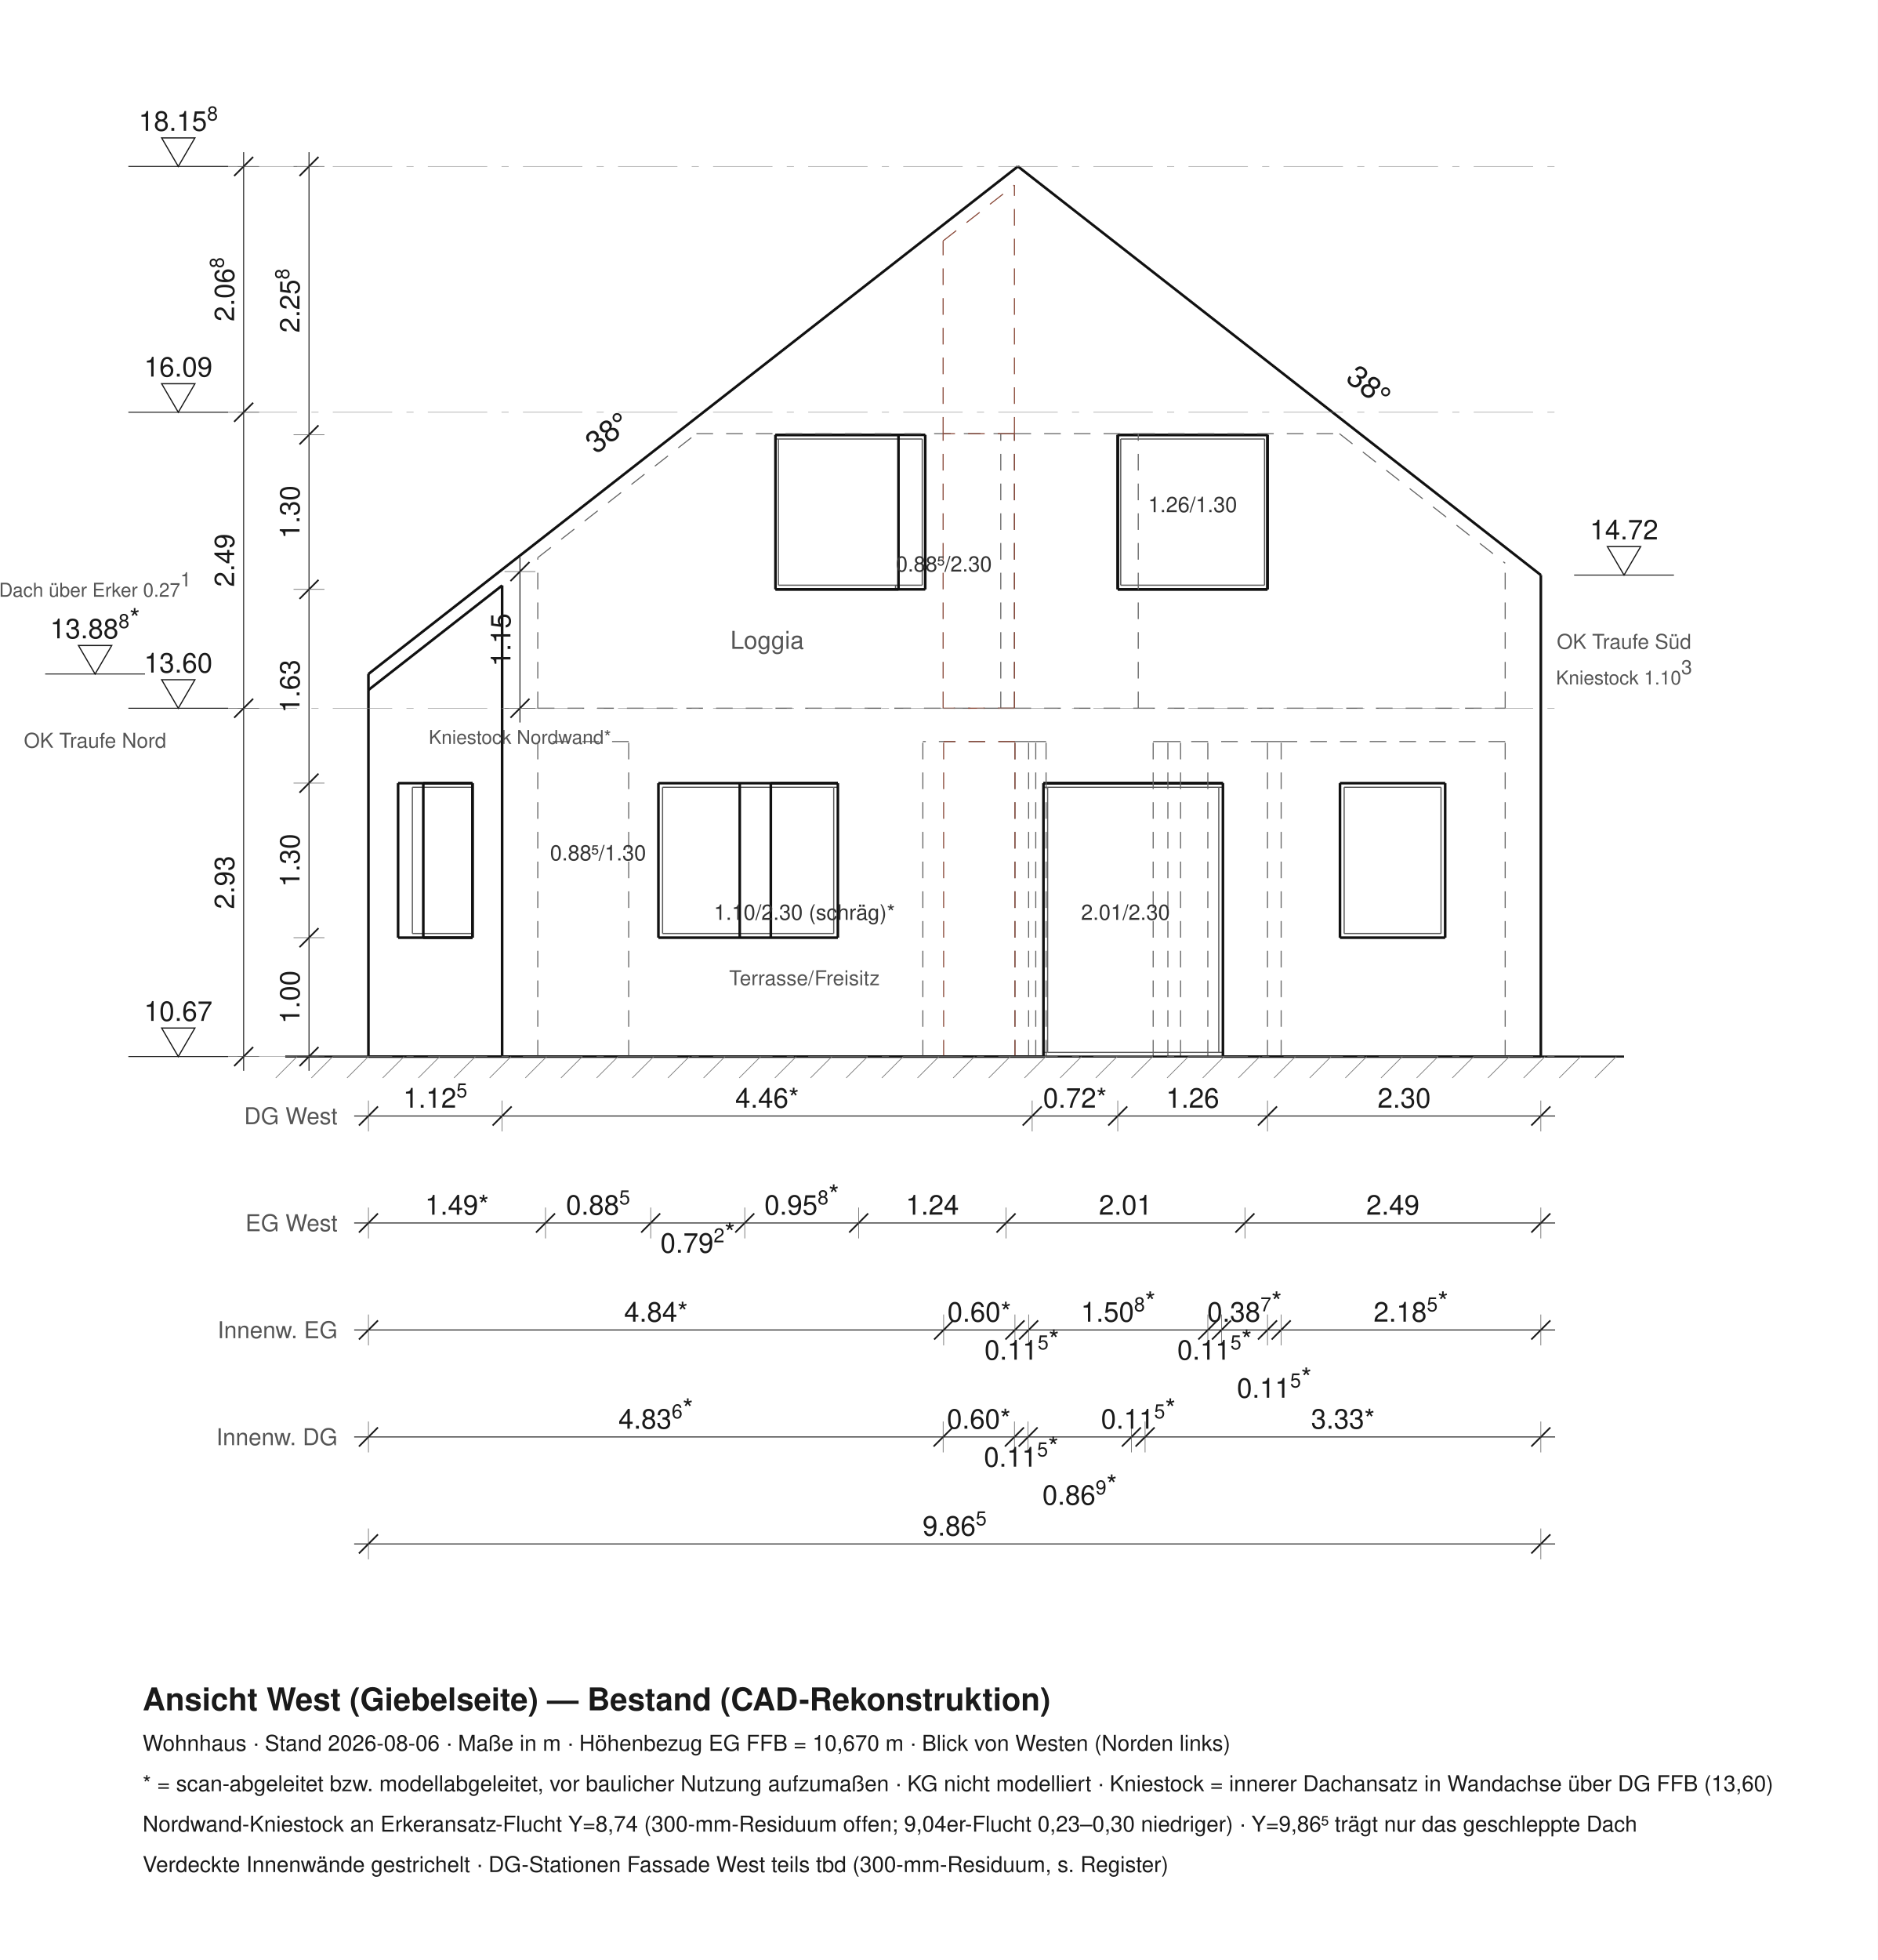
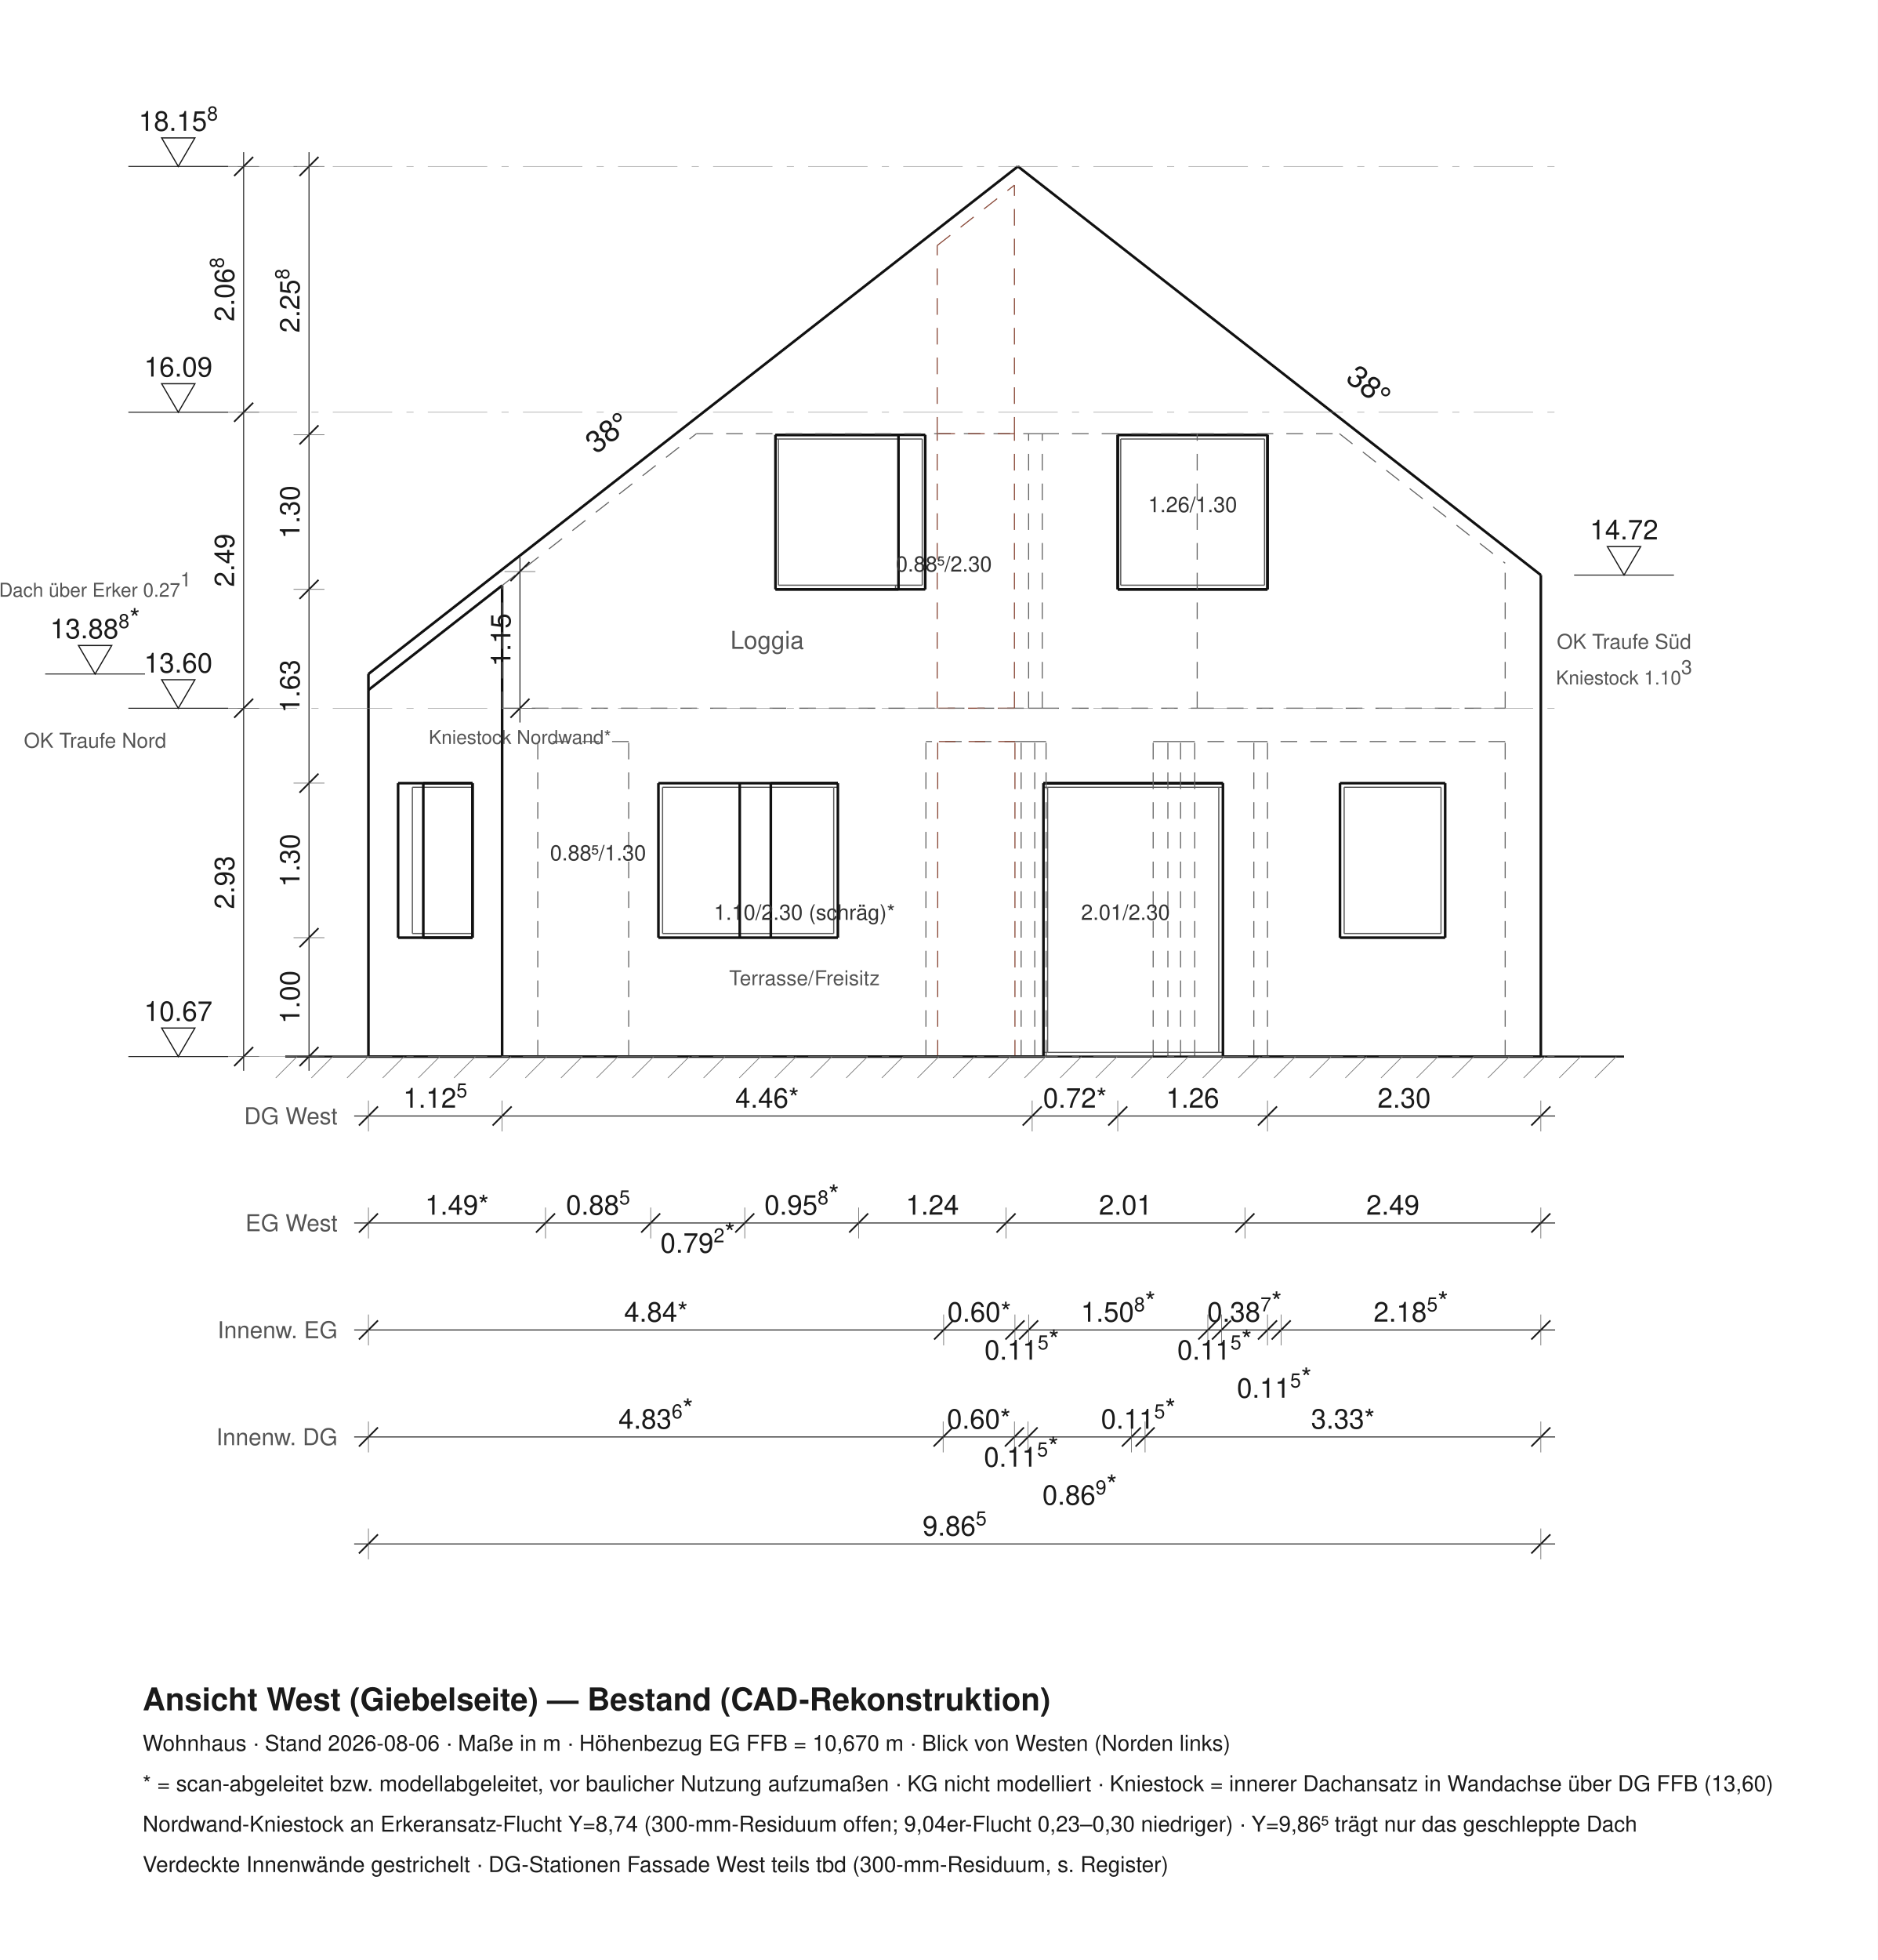
<svg xmlns="http://www.w3.org/2000/svg" width="3400" height="3548" viewBox="-3100 -8888.0 15800 16488.0">
  <rect x="-3100" y="-8888.0" width="15800" height="16488.0" fill="white" />
  <g transform="matrix(0,-1,-1,0,9865,0)">
    <g fill="none" stroke="#5a5a5a" stroke-linecap="butt" stroke-linejoin="miter" stroke-width="10" transform="scale(1, -1)">
      <path id="1" d=" M 4050.34 0 L 7488 -4400 " />
      <path id="2" d=" M 7488 -4400 L 3218.27 -9865 " />
      <path id="3" d=" M 0 0 L 4050.34 0 " />
      <path id="4" d=" M 2300 -4185 L 2300 -2675 " />
      <path id="5" d=" M 0 0 L 0 -2675 " />
      <path id="6" d=" M 2300 -2675 L 0 -2675 " />
      <path id="7" d=" M 2300 -2675 L 2300 -4185 " />
      <path id="8" d=" M 2300 -4185 L 0 -4185 " />
      <path id="9" d=" M 0 -8740 L 0 -9865 " />
      <path id="10" d=" M 0 -4185 L 0 -8740 " />
      <path id="11" d=" M 2300 -805 L 2300 -1690 " />
      <path id="12" d=" M 2300 -805 L 1000 -805 " />
      <path id="13" d=" M 2300 -1690 L 1000 -1690 " />
      <path id="14" d=" M 1000 -805 L 1000 -1690 " />
      <path id="15" d=" M 2300 -5915 L 2300 -7425 " />
      <path id="16" d=" M 2300 -7425 L 1000 -7425 " />
      <path id="17" d=" M 1000 -5915 L 1000 -7425 " />
      <path id="18" d=" M 2300 -5915 L 1000 -5915 " />
      <path id="19" d=" M 5230 -6440 L 5230 -5405 " />
      <path id="20" d=" M 3930 -5405 L 3965 -5405 " />
      <path id="21" d=" M 5195 -5405 L 5230 -5405 " />
      <path id="22" d=" M 2300 -6479.28 L 2265 -6479.28 " />
      <path id="23" d=" M 1035 -6479.28 L 1000 -6479.28 " />
      <path id="24" d=" M 2300 -6479.28 L 2300 -5915 " />
      <path id="25" d=" M 1000 -6740.74 L 1035 -6740.74 " />
      <path id="26" d=" M 2265 -6740.74 L 2300 -6740.74 " />
      <path id="27" d=" M 2300 -9403.26 L 2265 -9403.26 " />
      <path id="28" d=" M 1035 -9403.26 L 1000 -9403.26 " />
      <path id="29" d=" M 2300 -8989.61 L 2300 -9615.39 " />
      <path id="30" d=" M 2300 -9615.39 L 1000 -9615.39 " />
      <path id="31" d=" M 1000 -8989.61 L 1000 -9615.39 " />
      <path id="32" d=" M 2300 -8989.61 L 1000 -8989.61 " />
      <path id="33" d=" M 2300 -9403.26 L 2300 -8989.61 " />
      <path id="34" d=" M 1000 -9403.26 L 1000 -8989.61 " />
      <path id="35" d=" M 2300 -8989.61 L 2265 -8989.61 " />
      <path id="36" d=" M 1035 -8989.61 L 1000 -8989.61 " />
      <path id="37" d=" M 3930 -3560 L 3930 -2300 " />
      <path id="38" d=" M 3930 -3560 L 5230 -3560 " />
      <path id="39" d=" M 3930 -2300 L 5230 -2300 " />
      <path id="40" d=" M 5230 -3560 L 5230 -2300 " />
      <path id="41" d=" M 0 -8740 L 3962.68 -8740 " />
      <path id="42" d=" M 3083.74 -9865 L 3962.68 -8740 " />
      <path id="43" d=" M 3218.27 -9865 L 3083.74 -9865 " />
      <path id="44" d=" M 5230 -2300 L 5230 -3560 " />
      <path id="45" d=" M 5230 -3560 L 3930 -3560 " />
      <path id="46" d=" M 3930 -2300 L 3930 -3560 " />
      <path id="47" d=" M 5230 -2300 L 3930 -2300 " />
      <path id="48" d=" M 5230 -5180 L 5230 -6440 " />
      <path id="49" d=" M 5230 -6440 L 3930 -6440 " />
      <path id="50" d=" M 3930 -5180 L 3930 -6440 " />
      <path id="51" d=" M 5230 -5180 L 3930 -5180 " />
      <path id="52" d=" M 0 -9865 L 3083.74 -9865 " />
      <path id="53" d=" M 3930 -5405 L 3930 -5430 " />
      <path id="54" d=" M 1035 -840 L 2265 -840 " />
      <path id="55" d=" M 1035 -1655 L 2265 -1655 " />
      <path id="56" d=" M 1035 -840 L 1035 -1655 " />
      <path id="57" d=" M 2265 -840 L 2265 -1655 " />
      <path id="58" d=" M 1035 -5950 L 2265 -5950 " />
      <path id="59" d=" M 1035 -7390 L 2265 -7390 " />
      <path id="60" d=" M 1035 -5950 L 1035 -7390 " />
      <path id="61" d=" M 2265 -5950 L 2265 -7390 " />
      <path id="62" d=" M 1035 -9495.19 L 2265 -9495.19 " />
      <path id="63" d=" M 1035 -8989.61 L 1035 -9495.19 " />
      <path id="64" d=" M 2265 -8989.61 L 2265 -9495.19 " />
      <path id="65" d=" M 35 -4185 L 35 -4150 " />
      <path id="66" d=" M 35 -2710 L 35 -2675 " />
      <path id="67" d=" M 2265 -4185 L 2265 -4150 " />
      <path id="68" d=" M 2265 -2710 L 2265 -2675 " />
      <path id="69" d=" M 35 -2710 L 2265 -2710 " />
      <path id="70" d=" M 35 -4150 L 2265 -4150 " />
      <path id="71" d=" M 35 -2710 L 35 -4150 " />
      <path id="72" d=" M 2265 -2710 L 2265 -4150 " />
      <path id="73" d=" M 2265 -5950 L 2265 -5915 " />
      <path id="74" d=" M 3965 -2325 L 5195 -2325 " />
      <path id="75" d=" M 5195 -2325 L 5195 -3535 " />
      <path id="76" d=" M 3965 -3535 L 5195 -3535 " />
      <path id="77" d=" M 3965 -2325 L 3965 -3535 " />
      <path id="78" d=" M 3965 -5205 L 5195 -5205 " />
      <path id="79" d=" M 5195 -5205 L 5195 -6415 " />
      <path id="80" d=" M 3965 -6415 L 5195 -6415 " />
      <path id="81" d=" M 3965 -5205 L 3965 -6415 " />
      <path id="82" d=" M 3930 -5430 L 3965 -5430 " />
      <path id="83" d=" M 5195 -6415 L 5195 -6440 " />
    </g>
  </g>
  <g transform="matrix(0,-1,-1,0,9865,0)">
    <g fill="none" stroke="#111111" stroke-linecap="butt" stroke-linejoin="miter" stroke-width="22" transform="scale(1, -1)">
      <path id="1" d=" M 4050.34 0 L 7488 -4400 " />
      <path id="2" d=" M 7488 -4400 L 3218.27 -9865 " />
      <path id="3" d=" M 0 0 L 4050.34 0 " />
      <path id="4" d=" M 2300 -4185 L 2300 -2675 " />
      <path id="5" d=" M 0 0 L 0 -2675 " />
      <path id="6" d=" M 2300 -2675 L 0 -2675 " />
      <path id="7" d=" M 2300 -2675 L 2300 -4185 " />
      <path id="8" d=" M 2300 -4185 L 0 -4185 " />
      <path id="9" d=" M 0 -8740 L 0 -9865 " />
      <path id="10" d=" M 0 -4185 L 0 -8740 " />
      <path id="11" d=" M 2300 -805 L 2300 -1690 " />
      <path id="12" d=" M 2300 -805 L 1000 -805 " />
      <path id="13" d=" M 2300 -1690 L 1000 -1690 " />
      <path id="14" d=" M 1000 -805 L 1000 -1690 " />
      <path id="15" d=" M 2300 -5915 L 2300 -7425 " />
      <path id="16" d=" M 2300 -7425 L 1000 -7425 " />
      <path id="17" d=" M 1000 -5915 L 1000 -7425 " />
      <path id="18" d=" M 2300 -5915 L 1000 -5915 " />
      <path id="19" d=" M 5230 -6440 L 5230 -5405 " />
      <path id="20" d=" M 3930 -5405 L 5230 -5405 " />
      <path id="21" d=" M 2300 -6479.28 L 1000 -6479.28 " />
      <path id="22" d=" M 2300 -6479.28 L 2300 -5915 " />
      <path id="23" d=" M 1000 -6740.74 L 2300 -6740.74 " />
      <path id="24" d=" M 2300 -9403.26 L 1000 -9403.26 " />
      <path id="25" d=" M 2300 -8989.61 L 2300 -9615.39 " />
      <path id="26" d=" M 2300 -9615.39 L 1000 -9615.39 " />
      <path id="27" d=" M 1000 -8989.61 L 1000 -9615.39 " />
      <path id="28" d=" M 2300 -8989.61 L 1000 -8989.61 " />
      <path id="29" d=" M 2300 -9403.26 L 2300 -8989.61 " />
      <path id="30" d=" M 1000 -9403.26 L 1000 -8989.61 " />
      <path id="31" d=" M 2300 -8989.61 L 1000 -8989.61 " />
      <path id="32" d=" M 3930 -3560 L 3930 -2300 " />
      <path id="33" d=" M 3930 -3560 L 5230 -3560 " />
      <path id="34" d=" M 3930 -2300 L 5230 -2300 " />
      <path id="35" d=" M 5230 -3560 L 5230 -2300 " />
      <path id="36" d=" M 0 -8740 L 3962.68 -8740 " />
      <path id="37" d=" M 3083.74 -9865 L 3962.68 -8740 " />
      <path id="38" d=" M 3218.27 -9865 L 3083.74 -9865 " />
      <path id="39" d=" M 5230 -2300 L 5230 -3560 " />
      <path id="40" d=" M 5230 -3560 L 3930 -3560 " />
      <path id="41" d=" M 3930 -2300 L 3930 -3560 " />
      <path id="42" d=" M 5230 -2300 L 3930 -2300 " />
      <path id="43" d=" M 5230 -5180 L 5230 -6440 " />
      <path id="44" d=" M 5230 -6440 L 3930 -6440 " />
      <path id="45" d=" M 3930 -5180 L 3930 -6440 " />
      <path id="46" d=" M 5230 -5180 L 3930 -5180 " />
      <path id="47" d=" M 0 -9865 L 3083.74 -9865 " />
      <path id="48" d=" M 3930 -5405 L 3930 -6440 " />
    </g>
  </g>
  <g transform="matrix(0,-1,-1,0,9865,0)">
    <g fill="none" stroke-dasharray="140,110" stroke="#666666" stroke-linecap="butt" stroke-linejoin="miter" stroke-width="9" transform="scale(1, -1)">
      <path id="1" d=" M 0 -3031.26 L 2650 -3031.26 " />
-       <path id="2" d=" M 0 -2802 L 0 -3031.26 " />
-       <path id="3" d=" M 2650 -2802 L 2650 -3031.26 " />
+       <path id="2" d=" M 0 -2912 L 0 -3031.26 " />
+       <path id="3" d=" M 2650 -2912 L 2650 -3031.26 " />
      <path id="4" d=" M 0 -3138.13 L 2650 -3138.13 " />
      <path id="5" d=" M 0 -3031.26 L 0 -3138.13 " />
      <path id="6" d=" M 2650 -3031.26 L 2650 -3138.13 " />
      <path id="7" d=" M 0 -3261.87 L 2650 -3261.87 " />
      <path id="8" d=" M 0 -3138.13 L 0 -3261.87 " />
      <path id="9" d=" M 2650 -3138.13 L 2650 -3261.87 " />
      <path id="10" d=" M 0 -300 L 2650 -300 " />
-       <path id="11" d=" M 0 -300 L 0 -2185 " />
-       <path id="12" d=" M 2650 -300 L 2650 -2185 " />
-       <path id="13" d=" M 0 -2802 L 2650 -2802 " />
-       <path id="14" d=" M 0 -2300 L 0 -2802 " />
-       <path id="15" d=" M 2650 -2300 L 2650 -2802 " />
-       <path id="16" d=" M 0 -4310 L 2650 -4310 " />
-       <path id="17" d=" M 0 -4425 L 2650 -4425 " />
-       <path id="18" d=" M 0 -4310 L 0 -4425 " />
-       <path id="19" d=" M 2650 -4310 L 2650 -4425 " />
-       <path id="20" d=" M 0 -2185 L 2650 -2185 " />
-       <path id="21" d=" M 0 -2300 L 2650 -2300 " />
-       <path id="22" d=" M 0 -2185 L 0 -2300 " />
-       <path id="23" d=" M 2650 -2185 L 2650 -2300 " />
+       <path id="11" d=" M 0 -300 L 0 -2300 " />
+       <path id="12" d=" M 2650 -300 L 2650 -2300 " />
+       <path id="13" d=" M 0 -2912 L 2650 -2912 " />
+       <path id="14" d=" M 0 -2415 L 0 -2912 " />
+       <path id="15" d=" M 2650 -2415 L 2650 -2912 " />
+       <path id="16" d=" M 0 -4258 L 2650 -4258 " />
+       <path id="17" d=" M 0 -4373 L 2650 -4373 " />
+       <path id="18" d=" M 0 -4258 L 0 -4373 " />
+       <path id="19" d=" M 2650 -4258 L 2650 -4373 " />
+       <path id="20" d=" M 0 -2300 L 2650 -2300 " />
+       <path id="21" d=" M 0 -2415 L 2650 -2415 " />
+       <path id="22" d=" M 0 -2300 L 0 -2415 " />
+       <path id="23" d=" M 2650 -2300 L 2650 -2415 " />
      <path id="24" d=" M 0 -4163.13 L 2650 -4163.13 " />
-       <path id="25" d=" M 0 -4163.13 L 0 -4250 " />
-       <path id="26" d=" M 2650 -4163.13 L 2650 -4250 " />
-       <path id="27" d=" M 0 -4250 L 2650 -4250 " />
-       <path id="28" d=" M 0 -5200 L 2650 -5200 " />
-       <path id="29" d=" M 0 -4250 L 0 -4310 " />
-       <path id="30" d=" M 0 -4425 L 0 -5200 " />
-       <path id="31" d=" M 2650 -4250 L 2650 -4310 " />
-       <path id="32" d=" M 2650 -4425 L 2650 -5200 " />
-       <path id="33" d=" M 0 -7675 L 2650 -7675 " />
-       <path id="34" d=" M 0 -8440 L 2650 -8440 " />
-       <path id="35" d=" M 0 -7675 L 0 -8440 " />
-       <path id="36" d=" M 2650 -7675 L 2650 -8440 " />
+       <path id="25" d=" M 0 -4163.13 L 0 -4258 " />
+       <path id="26" d=" M 2650 -4163.13 L 2650 -4258 " />
+       <path id="27" d=" M 0 -5174 L 2650 -5174 " />
+       <path id="28" d=" M 0 -4373 L 0 -5174 " />
+       <path id="29" d=" M 2650 -4373 L 2650 -5174 " />
+       <path id="30" d=" M 0 -7675 L 2650 -7675 " />
+       <path id="31" d=" M 0 -8440 L 2650 -8440 " />
+       <path id="32" d=" M 0 -7675 L 0 -8440 " />
+       <path id="33" d=" M 2650 -7675 L 2650 -8440 " />
    </g>
  </g>
  <g transform="matrix(0,-1,-1,0,9865,0)">
    <g fill="none" stroke-dasharray="140,110" stroke="#666666" stroke-linecap="butt" stroke-linejoin="miter" stroke-width="9" transform="scale(1, -1)">
-       <path id="1" d=" M 2930 -3387.5 L 5240 -3387.5 " />
-       <path id="2" d=" M 2930 -4429.35 L 2930 -3387.5 " />
-       <path id="3" d=" M 5240 -4429.35 L 5240 -3387.5 " />
-       <path id="4" d=" M 2930 -4429.35 L 5240 -4429.35 " />
-       <path id="5" d=" M 2930 -4544.35 L 2930 -4429.35 " />
-       <path id="6" d=" M 5240 -4544.35 L 5240 -4429.35 " />
-       <path id="7" d=" M 2930 -4544.35 L 5240 -4544.35 " />
-       <path id="8" d=" M 2930 -8440 L 4197.07 -8440 " />
-       <path id="9" d=" M 4197.07 -8440 L 5240 -7105.11 " />
-       <path id="10" d=" M 2930 -8440 L 2930 -4544.35 " />
-       <path id="11" d=" M 5240 -7105.11 L 5240 -4544.35 " />
+       <path id="1" d=" M 2930 -4195 L 5240 -4195 " />
+       <path id="2" d=" M 2930 -4310 L 2930 -4195 " />
+       <path id="3" d=" M 5240 -4310 L 5240 -4195 " />
+       <path id="4" d=" M 2930 -4310 L 5240 -4310 " />
+       <path id="5" d=" M 2930 -2891.5 L 5240 -2891.5 " />
+       <path id="6" d=" M 2930 -4195 L 2930 -2891.5 " />
+       <path id="7" d=" M 5240 -4195 L 5240 -2891.5 " />
+       <path id="8" d=" M 2930 -8740 L 3962.68 -8740 " />
+       <path id="9" d=" M 3962.68 -8740 L 5240 -7105.11 " />
+       <path id="10" d=" M 2930 -8740 L 2930 -4310 " />
+       <path id="11" d=" M 5240 -7105.11 L 5240 -4310 " />
      <path id="12" d=" M 5240 -1694.89 L 4150.19 -300 " />
      <path id="13" d=" M 2930 -300 L 4150.19 -300 " />
-       <path id="14" d=" M 2930 -3387.5 L 2930 -300 " />
-       <path id="15" d=" M 5240 -3387.5 L 5240 -1694.89 " />
+       <path id="14" d=" M 2930 -2891.5 L 2930 -300 " />
+       <path id="15" d=" M 5240 -2891.5 L 5240 -1694.89 " />
    </g>
  </g>
  <g transform="matrix(0,-1,-1,0,9865,0)">
    <g fill="none" stroke-dasharray="140,110" stroke="#8a4a3a" stroke-linecap="butt" stroke-linejoin="miter" stroke-width="9" transform="scale(1, -1)">
      <path id="1" d=" M 2930 -4429.35 L 5240 -4429.35 " />
-       <path id="2" d=" M 2930 -5029.35 L 5240 -5029.35 " />
-       <path id="3" d=" M 2930 -4429.35 L 2930 -5029.35 " />
-       <path id="4" d=" M 5240 -4429.35 L 5240 -5029.35 " />
+       <path id="2" d=" M 2930 -5079.35 L 5240 -5079.35 " />
+       <path id="3" d=" M 2930 -4429.35 L 2930 -5079.35 " />
+       <path id="4" d=" M 5240 -4429.35 L 5240 -5079.35 " />
      <path id="5" d=" M 5240 -4429.35 L 7330.53 -4429.35 " />
-       <path id="6" d=" M 6861.76 -5029.35 L 7330.53 -4429.35 " />
-       <path id="7" d=" M 5240 -5029.35 L 6861.76 -5029.35 " />
+       <path id="6" d=" M 6822.7 -5079.35 L 7330.53 -4429.35 " />
+       <path id="7" d=" M 5240 -5079.35 L 6822.7 -5079.35 " />
      <path id="8" d=" M 0 -4425 L 2650 -4425 " />
-       <path id="9" d=" M 0 -5025 L 2650 -5025 " />
-       <path id="10" d=" M 0 -4425 L 0 -5025 " />
-       <path id="11" d=" M 2650 -4425 L 2650 -5025 " />
+       <path id="9" d=" M 0 -5075 L 2650 -5075 " />
+       <path id="10" d=" M 0 -4425 L 0 -5075 " />
+       <path id="11" d=" M 2650 -4425 L 2650 -5075 " />
    </g>
  </g>
  <line x1="-700.0" y1="0.0" x2="10565.0" y2="0.0" stroke="#1a1a1a" stroke-width="18" />
  <line x1="-600.0" y1="0.0" x2="-780.0" y2="180.0" stroke="#777" stroke-width="6" />
  <line x1="-300.0" y1="0.0" x2="-480.0" y2="180.0" stroke="#777" stroke-width="6" />
  <line x1="0.0" y1="0.0" x2="-180.0" y2="180.0" stroke="#777" stroke-width="6" />
  <line x1="300.0" y1="0.0" x2="120.0" y2="180.0" stroke="#777" stroke-width="6" />
  <line x1="600.0" y1="0.0" x2="420.0" y2="180.0" stroke="#777" stroke-width="6" />
  <line x1="900.0" y1="0.0" x2="720.0" y2="180.0" stroke="#777" stroke-width="6" />
  <line x1="1200.0" y1="0.0" x2="1020.0" y2="180.0" stroke="#777" stroke-width="6" />
  <line x1="1500.0" y1="0.0" x2="1320.0" y2="180.0" stroke="#777" stroke-width="6" />
  <line x1="1800.0" y1="0.0" x2="1620.0" y2="180.0" stroke="#777" stroke-width="6" />
  <line x1="2100.0" y1="0.0" x2="1920.0" y2="180.0" stroke="#777" stroke-width="6" />
  <line x1="2400.0" y1="0.0" x2="2220.0" y2="180.0" stroke="#777" stroke-width="6" />
  <line x1="2700.0" y1="0.0" x2="2520.0" y2="180.0" stroke="#777" stroke-width="6" />
  <line x1="3000.0" y1="0.0" x2="2820.0" y2="180.0" stroke="#777" stroke-width="6" />
  <line x1="3300.0" y1="0.0" x2="3120.0" y2="180.0" stroke="#777" stroke-width="6" />
  <line x1="3600.0" y1="0.0" x2="3420.0" y2="180.0" stroke="#777" stroke-width="6" />
  <line x1="3900.0" y1="0.0" x2="3720.0" y2="180.0" stroke="#777" stroke-width="6" />
  <line x1="4200.0" y1="0.0" x2="4020.0" y2="180.0" stroke="#777" stroke-width="6" />
  <line x1="4500.0" y1="0.0" x2="4320.0" y2="180.0" stroke="#777" stroke-width="6" />
  <line x1="4800.0" y1="0.0" x2="4620.0" y2="180.0" stroke="#777" stroke-width="6" />
  <line x1="5100.0" y1="0.0" x2="4920.0" y2="180.0" stroke="#777" stroke-width="6" />
  <line x1="5400.0" y1="0.0" x2="5220.0" y2="180.0" stroke="#777" stroke-width="6" />
  <line x1="5700.0" y1="0.0" x2="5520.0" y2="180.0" stroke="#777" stroke-width="6" />
  <line x1="6000.0" y1="0.0" x2="5820.0" y2="180.0" stroke="#777" stroke-width="6" />
  <line x1="6300.0" y1="0.0" x2="6120.0" y2="180.0" stroke="#777" stroke-width="6" />
  <line x1="6600.0" y1="0.0" x2="6420.0" y2="180.0" stroke="#777" stroke-width="6" />
  <line x1="6900.0" y1="0.0" x2="6720.0" y2="180.0" stroke="#777" stroke-width="6" />
  <line x1="7200.0" y1="0.0" x2="7020.0" y2="180.0" stroke="#777" stroke-width="6" />
  <line x1="7500.0" y1="0.0" x2="7320.0" y2="180.0" stroke="#777" stroke-width="6" />
  <line x1="7800.0" y1="0.0" x2="7620.0" y2="180.0" stroke="#777" stroke-width="6" />
  <line x1="8100.0" y1="0.0" x2="7920.0" y2="180.0" stroke="#777" stroke-width="6" />
  <line x1="8400.0" y1="0.0" x2="8220.0" y2="180.0" stroke="#777" stroke-width="6" />
  <line x1="8700.0" y1="0.0" x2="8520.0" y2="180.0" stroke="#777" stroke-width="6" />
  <line x1="9000.0" y1="0.0" x2="8820.0" y2="180.0" stroke="#777" stroke-width="6" />
  <line x1="9300.0" y1="0.0" x2="9120.0" y2="180.0" stroke="#777" stroke-width="6" />
  <line x1="9600.0" y1="0.0" x2="9420.0" y2="180.0" stroke="#777" stroke-width="6" />
  <line x1="9900.0" y1="0.0" x2="9720.0" y2="180.0" stroke="#777" stroke-width="6" />
  <line x1="10200.0" y1="0.0" x2="10020.0" y2="180.0" stroke="#777" stroke-width="6" />
  <line x1="10500.0" y1="0.0" x2="10320.0" y2="180.0" stroke="#777" stroke-width="6" />
  <line x1="-1100.0" y1="0.0" x2="10065.0" y2="0.0" stroke="#888" stroke-width="4" stroke-dasharray="500,120,60,120" />
  <path d="M -1600 0 l -140 -240 l 280 0 z" fill="none" stroke="#1a1a1a" stroke-width="10" />
  <line x1="-2020.0" y1="0.0" x2="-1180.0" y2="0.0" stroke="#1a1a1a" stroke-width="8" />
  <text x="-1600" y="-300" font-family="Helvetica, Arial, sans-serif" font-size="230" font-weight="normal" text-anchor="middle" fill="#1a1a1a">10.67</text>
  <line x1="-1100.0" y1="-2930.0" x2="10065.0" y2="-2930.0" stroke="#888" stroke-width="4" stroke-dasharray="500,120,60,120" />
  <path d="M -1600 -2930 l -140 -240 l 280 0 z" fill="none" stroke="#1a1a1a" stroke-width="10" />
  <line x1="-2020.0" y1="-2930.0" x2="-1180.0" y2="-2930.0" stroke="#1a1a1a" stroke-width="8" />
  <text x="-1600" y="-3230" font-family="Helvetica, Arial, sans-serif" font-size="230" font-weight="normal" text-anchor="middle" fill="#1a1a1a">13.60</text>
  <line x1="-1100.0" y1="-5420.0" x2="10065.0" y2="-5420.0" stroke="#888" stroke-width="4" stroke-dasharray="500,120,60,120" />
  <path d="M -1600 -5420 l -140 -240 l 280 0 z" fill="none" stroke="#1a1a1a" stroke-width="10" />
  <line x1="-2020.0" y1="-5420.0" x2="-1180.0" y2="-5420.0" stroke="#1a1a1a" stroke-width="8" />
  <text x="-1600" y="-5720" font-family="Helvetica, Arial, sans-serif" font-size="230" font-weight="normal" text-anchor="middle" fill="#1a1a1a">16.09</text>
  <line x1="-1100.0" y1="-7488.0" x2="10065.0" y2="-7488.0" stroke="#888" stroke-width="4" stroke-dasharray="500,120,60,120" />
  <path d="M -1600 -7488 l -140 -240 l 280 0 z" fill="none" stroke="#1a1a1a" stroke-width="10" />
  <line x1="-2020.0" y1="-7488.0" x2="-1180.0" y2="-7488.0" stroke="#1a1a1a" stroke-width="8" />
  <text x="-1600" y="-7788" font-family="Helvetica, Arial, sans-serif" font-size="230" font-weight="normal" text-anchor="middle" fill="#1a1a1a">18.15<tspan font-size="165" dy="-87">8</tspan>
  </text>
  <path d="M 10565 -4050 l -140 -240 l 280 0 z" fill="none" stroke="#1a1a1a" stroke-width="10" />
  <line x1="10145.0" y1="-4050.3" x2="10985.0" y2="-4050.3" stroke="#1a1a1a" stroke-width="8" />
  <text x="10565" y="-4350" font-family="Helvetica, Arial, sans-serif" font-size="230" font-weight="normal" text-anchor="middle" fill="#1a1a1a">14.72</text>
  <text x="10565" y="-3430" font-family="Helvetica, Arial, sans-serif" font-size="172.5" font-weight="normal" text-anchor="middle" fill="#555">OK Traufe Süd</text>
  <path d="M -2300 -3218 l -140 -240 l 280 0 z" fill="none" stroke="#1a1a1a" stroke-width="10" />
  <line x1="-2720.0" y1="-3218.2" x2="-1880.0" y2="-3218.2" stroke="#1a1a1a" stroke-width="8" />
  <text x="-2300" y="-3518" font-family="Helvetica, Arial, sans-serif" font-size="230" font-weight="normal" text-anchor="middle" fill="#1a1a1a">13.88<tspan font-size="165" dy="-87">8</tspan>*</text>
  <text x="-2300" y="-2598" font-family="Helvetica, Arial, sans-serif" font-size="172.5" font-weight="normal" text-anchor="middle" fill="#555">OK Traufe Nord</text>
  <text x="10565" y="-3130" font-family="Helvetica, Arial, sans-serif" font-size="161.0" font-weight="normal" text-anchor="middle" fill="#555">Kniestock 1.10<tspan font-size="165" dy="-87">3</tspan>
  </text>
  <text x="-2300" y="-3868" font-family="Helvetica, Arial, sans-serif" font-size="161.0" font-weight="normal" text-anchor="middle" fill="#555">Dach über Erker 0.27<tspan font-size="165" dy="-87">1</tspan>
  </text>
  <line x1="1275.0" y1="-4199.9" x2="1275.0" y2="-2810.0" stroke="#1a1a1a" stroke-width="8" />
  <line x1="1195.0" y1="-3999.9" x2="1355.0" y2="-4159.9" stroke="#1a1a1a" stroke-width="14" />
  <line x1="1145.0" y1="-4079.9" x2="1405.0" y2="-4079.9" stroke="#555" stroke-width="5" />
  <line x1="1195.0" y1="-2850.0" x2="1355.0" y2="-3010.0" stroke="#1a1a1a" stroke-width="14" />
  <line x1="1145.0" y1="-2930.0" x2="1405.0" y2="-2930.0" stroke="#555" stroke-width="5" />
  <text x="1195" y="-3505" font-family="Helvetica, Arial, sans-serif" font-size="230" font-weight="normal" text-anchor="middle" fill="#1a1a1a" transform="rotate(-90 1195 -3505)">1.15</text>
  <text x="1275" y="-2630" font-family="Helvetica, Arial, sans-serif" font-size="161.0" font-weight="normal" text-anchor="middle" fill="#555">Kniestock Nordwand*</text>
  <text x="2065" y="-5182" font-family="Helvetica, Arial, sans-serif" font-size="253" font-weight="normal" text-anchor="middle" fill="#1a1a1a" transform="rotate(-38 2065 -5182)">38°</text>
  <text x="8365" y="-5572" font-family="Helvetica, Arial, sans-serif" font-size="253" font-weight="normal" text-anchor="middle" fill="#1a1a1a" transform="rotate(38 8365 -5572)">38°</text>
  <line x1="-500.0" y1="-7608.0" x2="-500.0" y2="120.0" stroke="#1a1a1a" stroke-width="8" />
  <line x1="-580.0" y1="-7408.0" x2="-420.0" y2="-7568.0" stroke="#1a1a1a" stroke-width="14" />
  <line x1="-630.0" y1="-7488.0" x2="-370.0" y2="-7488.0" stroke="#555" stroke-width="5" />
  <line x1="-580.0" y1="-5150.0" x2="-420.0" y2="-5310.0" stroke="#1a1a1a" stroke-width="14" />
  <line x1="-630.0" y1="-5230.0" x2="-370.0" y2="-5230.0" stroke="#555" stroke-width="5" />
  <line x1="-580.0" y1="-3850.0" x2="-420.0" y2="-4010.0" stroke="#1a1a1a" stroke-width="14" />
  <line x1="-630.0" y1="-3930.0" x2="-370.0" y2="-3930.0" stroke="#555" stroke-width="5" />
  <line x1="-580.0" y1="-2220.0" x2="-420.0" y2="-2380.0" stroke="#1a1a1a" stroke-width="14" />
  <line x1="-630.0" y1="-2300.0" x2="-370.0" y2="-2300.0" stroke="#555" stroke-width="5" />
  <line x1="-580.0" y1="-920.0" x2="-420.0" y2="-1080.0" stroke="#1a1a1a" stroke-width="14" />
  <line x1="-630.0" y1="-1000.0" x2="-370.0" y2="-1000.0" stroke="#555" stroke-width="5" />
  <line x1="-580.0" y1="80.0" x2="-420.0" y2="-80.0" stroke="#1a1a1a" stroke-width="14" />
  <line x1="-630.0" y1="0.0" x2="-370.0" y2="0.0" stroke="#555" stroke-width="5" />
  <text x="-580" y="-6359" font-family="Helvetica, Arial, sans-serif" font-size="230" font-weight="normal" text-anchor="middle" fill="#1a1a1a" transform="rotate(-90 -580 -6359)">2.25<tspan font-size="165" dy="-87">8</tspan>
  </text>
  <text x="-580" y="-4580" font-family="Helvetica, Arial, sans-serif" font-size="230" font-weight="normal" text-anchor="middle" fill="#1a1a1a" transform="rotate(-90 -580 -4580)">1.30</text>
  <text x="-580" y="-3115" font-family="Helvetica, Arial, sans-serif" font-size="230" font-weight="normal" text-anchor="middle" fill="#1a1a1a" transform="rotate(-90 -580 -3115)">1.63</text>
  <text x="-580" y="-1650" font-family="Helvetica, Arial, sans-serif" font-size="230" font-weight="normal" text-anchor="middle" fill="#1a1a1a" transform="rotate(-90 -580 -1650)">1.30</text>
  <text x="-580" y="-500" font-family="Helvetica, Arial, sans-serif" font-size="230" font-weight="normal" text-anchor="middle" fill="#1a1a1a" transform="rotate(-90 -580 -500)">1.00</text>
  <line x1="-1050.0" y1="-7608.0" x2="-1050.0" y2="120.0" stroke="#1a1a1a" stroke-width="8" />
  <line x1="-1130.0" y1="-7408.0" x2="-970.0" y2="-7568.0" stroke="#1a1a1a" stroke-width="14" />
  <line x1="-1180.0" y1="-7488.0" x2="-920.0" y2="-7488.0" stroke="#555" stroke-width="5" />
  <line x1="-1130.0" y1="-5340.0" x2="-970.0" y2="-5500.0" stroke="#1a1a1a" stroke-width="14" />
  <line x1="-1180.0" y1="-5420.0" x2="-920.0" y2="-5420.0" stroke="#555" stroke-width="5" />
  <line x1="-1130.0" y1="-2850.0" x2="-970.0" y2="-3010.0" stroke="#1a1a1a" stroke-width="14" />
  <line x1="-1180.0" y1="-2930.0" x2="-920.0" y2="-2930.0" stroke="#555" stroke-width="5" />
  <line x1="-1130.0" y1="80.0" x2="-970.0" y2="-80.0" stroke="#1a1a1a" stroke-width="14" />
  <line x1="-1180.0" y1="0.0" x2="-920.0" y2="0.0" stroke="#555" stroke-width="5" />
  <text x="-1130" y="-6454" font-family="Helvetica, Arial, sans-serif" font-size="230" font-weight="normal" text-anchor="middle" fill="#1a1a1a" transform="rotate(-90 -1130 -6454)">2.06<tspan font-size="165" dy="-87">8</tspan>
  </text>
  <text x="-1130" y="-4175" font-family="Helvetica, Arial, sans-serif" font-size="230" font-weight="normal" text-anchor="middle" fill="#1a1a1a" transform="rotate(-90 -1130 -4175)">2.49</text>
  <text x="-1130" y="-1465" font-family="Helvetica, Arial, sans-serif" font-size="230" font-weight="normal" text-anchor="middle" fill="#1a1a1a" transform="rotate(-90 -1130 -1465)">2.93</text>
  <line x1="-120.0" y1="500.0" x2="9985.0" y2="500.0" stroke="#1a1a1a" stroke-width="8" />
  <line x1="-80.0" y1="580.0" x2="80.0" y2="420.0" stroke="#1a1a1a" stroke-width="14" />
  <line x1="0.0" y1="370.0" x2="0.0" y2="630.0" stroke="#555" stroke-width="5" />
  <line x1="1045.0" y1="580.0" x2="1205.0" y2="420.0" stroke="#1a1a1a" stroke-width="14" />
  <line x1="1125.0" y1="370.0" x2="1125.0" y2="630.0" stroke="#555" stroke-width="5" />
  <line x1="5505.0" y1="580.0" x2="5665.0" y2="420.0" stroke="#1a1a1a" stroke-width="14" />
  <line x1="5585.0" y1="370.0" x2="5585.0" y2="630.0" stroke="#555" stroke-width="5" />
  <line x1="6225.0" y1="580.0" x2="6385.0" y2="420.0" stroke="#1a1a1a" stroke-width="14" />
  <line x1="6305.0" y1="370.0" x2="6305.0" y2="630.0" stroke="#555" stroke-width="5" />
  <line x1="7485.0" y1="580.0" x2="7645.0" y2="420.0" stroke="#1a1a1a" stroke-width="14" />
  <line x1="7565.0" y1="370.0" x2="7565.0" y2="630.0" stroke="#555" stroke-width="5" />
  <line x1="9785.0" y1="580.0" x2="9945.0" y2="420.0" stroke="#1a1a1a" stroke-width="14" />
  <line x1="9865.0" y1="370.0" x2="9865.0" y2="630.0" stroke="#555" stroke-width="5" />
  <text x="562" y="430" font-family="Helvetica, Arial, sans-serif" font-size="230" font-weight="normal" text-anchor="middle" fill="#1a1a1a">1.12<tspan font-size="165" dy="-87">5</tspan>
  </text>
  <text x="3355" y="430" font-family="Helvetica, Arial, sans-serif" font-size="230" font-weight="normal" text-anchor="middle" fill="#1a1a1a">4.46*</text>
  <text x="5945" y="430" font-family="Helvetica, Arial, sans-serif" font-size="230" font-weight="normal" text-anchor="middle" fill="#1a1a1a">0.72*</text>
  <text x="6935" y="430" font-family="Helvetica, Arial, sans-serif" font-size="230" font-weight="normal" text-anchor="middle" fill="#1a1a1a">1.26</text>
  <text x="8715" y="430" font-family="Helvetica, Arial, sans-serif" font-size="230" font-weight="normal" text-anchor="middle" fill="#1a1a1a">2.30</text>
  <text x="-260" y="569" font-family="Helvetica, Arial, sans-serif" font-size="195.5" font-weight="normal" text-anchor="end" fill="#555">DG West</text>
  <line x1="-120.0" y1="1400.0" x2="9985.0" y2="1400.0" stroke="#1a1a1a" stroke-width="8" />
  <line x1="-80.0" y1="1480.0" x2="80.0" y2="1320.0" stroke="#1a1a1a" stroke-width="14" />
  <line x1="0.0" y1="1270.0" x2="0.0" y2="1530.0" stroke="#555" stroke-width="5" />
  <line x1="1410.0" y1="1480.0" x2="1570.0" y2="1320.0" stroke="#1a1a1a" stroke-width="14" />
  <line x1="1490.0" y1="1270.0" x2="1490.0" y2="1530.0" stroke="#555" stroke-width="5" />
  <line x1="2295.0" y1="1480.0" x2="2455.0" y2="1320.0" stroke="#1a1a1a" stroke-width="14" />
  <line x1="2375.0" y1="1270.0" x2="2375.0" y2="1530.0" stroke="#555" stroke-width="5" />
  <line x1="3086.5" y1="1480.0" x2="3246.5" y2="1320.0" stroke="#1a1a1a" stroke-width="14" />
  <line x1="3166.5" y1="1270.0" x2="3166.5" y2="1530.0" stroke="#555" stroke-width="5" />
  <line x1="4045.0" y1="1480.0" x2="4205.0" y2="1320.0" stroke="#1a1a1a" stroke-width="14" />
  <line x1="4125.0" y1="1270.0" x2="4125.0" y2="1530.0" stroke="#555" stroke-width="5" />
  <line x1="5285.0" y1="1480.0" x2="5445.0" y2="1320.0" stroke="#1a1a1a" stroke-width="14" />
  <line x1="5365.0" y1="1270.0" x2="5365.0" y2="1530.0" stroke="#555" stroke-width="5" />
  <line x1="7295.0" y1="1480.0" x2="7455.0" y2="1320.0" stroke="#1a1a1a" stroke-width="14" />
  <line x1="7375.0" y1="1270.0" x2="7375.0" y2="1530.0" stroke="#555" stroke-width="5" />
  <line x1="9785.0" y1="1480.0" x2="9945.0" y2="1320.0" stroke="#1a1a1a" stroke-width="14" />
  <line x1="9865.0" y1="1270.0" x2="9865.0" y2="1530.0" stroke="#555" stroke-width="5" />
  <text x="745" y="1330" font-family="Helvetica, Arial, sans-serif" font-size="230" font-weight="normal" text-anchor="middle" fill="#1a1a1a">1.49*</text>
  <text x="1932" y="1330" font-family="Helvetica, Arial, sans-serif" font-size="230" font-weight="normal" text-anchor="middle" fill="#1a1a1a">0.88<tspan font-size="165" dy="-87">5</tspan>
  </text>
  <text x="2771" y="1650" font-family="Helvetica, Arial, sans-serif" font-size="230" font-weight="normal" text-anchor="middle" fill="#1a1a1a">0.79<tspan font-size="165" dy="-87">2</tspan>*</text>
  <text x="3646" y="1330" font-family="Helvetica, Arial, sans-serif" font-size="230" font-weight="normal" text-anchor="middle" fill="#1a1a1a">0.95<tspan font-size="165" dy="-87">8</tspan>*</text>
  <text x="4745" y="1330" font-family="Helvetica, Arial, sans-serif" font-size="230" font-weight="normal" text-anchor="middle" fill="#1a1a1a">1.24</text>
  <text x="6370" y="1330" font-family="Helvetica, Arial, sans-serif" font-size="230" font-weight="normal" text-anchor="middle" fill="#1a1a1a">2.01</text>
  <text x="8620" y="1330" font-family="Helvetica, Arial, sans-serif" font-size="230" font-weight="normal" text-anchor="middle" fill="#1a1a1a">2.49</text>
  <text x="-260" y="1469" font-family="Helvetica, Arial, sans-serif" font-size="195.5" font-weight="normal" text-anchor="end" fill="#555">EG West</text>
  <line x1="-120.0" y1="2300.0" x2="9985.0" y2="2300.0" stroke="#1a1a1a" stroke-width="8" />
  <line x1="-80.0" y1="2380.0" x2="80.0" y2="2220.0" stroke="#1a1a1a" stroke-width="14" />
  <line x1="0.0" y1="2170.0" x2="0.0" y2="2430.0" stroke="#555" stroke-width="5" />
  <line x1="4760.0" y1="2380.0" x2="4920.0" y2="2220.0" stroke="#1a1a1a" stroke-width="14" />
  <line x1="4840.0" y1="2170.0" x2="4840.0" y2="2430.0" stroke="#555" stroke-width="5" />
  <line x1="5360.0" y1="2380.0" x2="5520.0" y2="2220.0" stroke="#1a1a1a" stroke-width="14" />
  <line x1="5440.0" y1="2170.0" x2="5440.0" y2="2430.0" stroke="#555" stroke-width="5" />
  <line x1="5475.0" y1="2380.0" x2="5635.0" y2="2220.0" stroke="#1a1a1a" stroke-width="14" />
  <line x1="5555.0" y1="2170.0" x2="5555.0" y2="2430.0" stroke="#555" stroke-width="5" />
  <line x1="6983.0" y1="2380.0" x2="7143.0" y2="2220.0" stroke="#1a1a1a" stroke-width="14" />
  <line x1="7063.0" y1="2170.0" x2="7063.0" y2="2430.0" stroke="#555" stroke-width="5" />
  <line x1="7098.0" y1="2380.0" x2="7258.0" y2="2220.0" stroke="#1a1a1a" stroke-width="14" />
  <line x1="7178.0" y1="2170.0" x2="7178.0" y2="2430.0" stroke="#555" stroke-width="5" />
  <line x1="7485.0" y1="2380.0" x2="7645.0" y2="2220.0" stroke="#1a1a1a" stroke-width="14" />
  <line x1="7565.0" y1="2170.0" x2="7565.0" y2="2430.0" stroke="#555" stroke-width="5" />
  <line x1="7600.0" y1="2380.0" x2="7760.0" y2="2220.0" stroke="#1a1a1a" stroke-width="14" />
  <line x1="7680.0" y1="2170.0" x2="7680.0" y2="2430.0" stroke="#555" stroke-width="5" />
  <line x1="9785.0" y1="2380.0" x2="9945.0" y2="2220.0" stroke="#1a1a1a" stroke-width="14" />
  <line x1="9865.0" y1="2170.0" x2="9865.0" y2="2430.0" stroke="#555" stroke-width="5" />
  <text x="2420" y="2230" font-family="Helvetica, Arial, sans-serif" font-size="230" font-weight="normal" text-anchor="middle" fill="#1a1a1a">4.84*</text>
  <text x="5140" y="2230" font-family="Helvetica, Arial, sans-serif" font-size="230" font-weight="normal" text-anchor="middle" fill="#1a1a1a">0.60*</text>
  <text x="5498" y="2550" font-family="Helvetica, Arial, sans-serif" font-size="230" font-weight="normal" text-anchor="middle" fill="#1a1a1a">0.11<tspan font-size="165" dy="-87">5</tspan>*</text>
  <text x="6309" y="2230" font-family="Helvetica, Arial, sans-serif" font-size="230" font-weight="normal" text-anchor="middle" fill="#1a1a1a">1.50<tspan font-size="165" dy="-87">8</tspan>*</text>
  <text x="7120" y="2550" font-family="Helvetica, Arial, sans-serif" font-size="230" font-weight="normal" text-anchor="middle" fill="#1a1a1a">0.11<tspan font-size="165" dy="-87">5</tspan>*</text>
  <text x="7372" y="2230" font-family="Helvetica, Arial, sans-serif" font-size="230" font-weight="normal" text-anchor="middle" fill="#1a1a1a">0.38<tspan font-size="165" dy="-87">7</tspan>*</text>
  <text x="7622" y="2870" font-family="Helvetica, Arial, sans-serif" font-size="230" font-weight="normal" text-anchor="middle" fill="#1a1a1a">0.11<tspan font-size="165" dy="-87">5</tspan>*</text>
  <text x="8772" y="2230" font-family="Helvetica, Arial, sans-serif" font-size="230" font-weight="normal" text-anchor="middle" fill="#1a1a1a">2.18<tspan font-size="165" dy="-87">5</tspan>*</text>
  <text x="-260" y="2369" font-family="Helvetica, Arial, sans-serif" font-size="195.5" font-weight="normal" text-anchor="end" fill="#555">Innenw. EG</text>
  <line x1="-120.0" y1="3200.0" x2="9985.0" y2="3200.0" stroke="#1a1a1a" stroke-width="8" />
  <line x1="-80.0" y1="3280.0" x2="80.0" y2="3120.0" stroke="#1a1a1a" stroke-width="14" />
  <line x1="0.0" y1="3070.0" x2="0.0" y2="3330.0" stroke="#555" stroke-width="5" />
  <line x1="4755.6" y1="3280.0" x2="4915.6" y2="3120.0" stroke="#1a1a1a" stroke-width="14" />
  <line x1="4835.6" y1="3070.0" x2="4835.6" y2="3330.0" stroke="#555" stroke-width="5" />
  <line x1="5355.6" y1="3280.0" x2="5515.6" y2="3120.0" stroke="#1a1a1a" stroke-width="14" />
  <line x1="5435.6" y1="3070.0" x2="5435.6" y2="3330.0" stroke="#555" stroke-width="5" />
  <line x1="5470.6" y1="3280.0" x2="5630.6" y2="3120.0" stroke="#1a1a1a" stroke-width="14" />
  <line x1="5550.6" y1="3070.0" x2="5550.6" y2="3330.0" stroke="#555" stroke-width="5" />
  <line x1="6340.0" y1="3280.0" x2="6500.0" y2="3120.0" stroke="#1a1a1a" stroke-width="14" />
  <line x1="6420.0" y1="3070.0" x2="6420.0" y2="3330.0" stroke="#555" stroke-width="5" />
  <line x1="6455.0" y1="3280.0" x2="6615.0" y2="3120.0" stroke="#1a1a1a" stroke-width="14" />
  <line x1="6535.0" y1="3070.0" x2="6535.0" y2="3330.0" stroke="#555" stroke-width="5" />
  <line x1="9785.0" y1="3280.0" x2="9945.0" y2="3120.0" stroke="#1a1a1a" stroke-width="14" />
  <line x1="9865.0" y1="3070.0" x2="9865.0" y2="3330.0" stroke="#555" stroke-width="5" />
  <text x="2418" y="3130" font-family="Helvetica, Arial, sans-serif" font-size="230" font-weight="normal" text-anchor="middle" fill="#1a1a1a">4.83<tspan font-size="165" dy="-87">6</tspan>*</text>
  <text x="5136" y="3130" font-family="Helvetica, Arial, sans-serif" font-size="230" font-weight="normal" text-anchor="middle" fill="#1a1a1a">0.60*</text>
  <text x="5493" y="3450" font-family="Helvetica, Arial, sans-serif" font-size="230" font-weight="normal" text-anchor="middle" fill="#1a1a1a">0.11<tspan font-size="165" dy="-87">5</tspan>*</text>
  <text x="5985" y="3770" font-family="Helvetica, Arial, sans-serif" font-size="230" font-weight="normal" text-anchor="middle" fill="#1a1a1a">0.86<tspan font-size="165" dy="-87">9</tspan>*</text>
  <text x="6478" y="3130" font-family="Helvetica, Arial, sans-serif" font-size="230" font-weight="normal" text-anchor="middle" fill="#1a1a1a">0.11<tspan font-size="165" dy="-87">5</tspan>*</text>
  <text x="8200" y="3130" font-family="Helvetica, Arial, sans-serif" font-size="230" font-weight="normal" text-anchor="middle" fill="#1a1a1a">3.33*</text>
  <text x="-260" y="3269" font-family="Helvetica, Arial, sans-serif" font-size="195.5" font-weight="normal" text-anchor="end" fill="#555">Innenw. DG</text>
  <line x1="-120.0" y1="4100.0" x2="9985.0" y2="4100.0" stroke="#1a1a1a" stroke-width="8" />
  <line x1="-80.0" y1="4180.0" x2="80.0" y2="4020.0" stroke="#1a1a1a" stroke-width="14" />
  <line x1="0.0" y1="3970.0" x2="0.0" y2="4230.0" stroke="#555" stroke-width="5" />
  <line x1="9785.0" y1="4180.0" x2="9945.0" y2="4020.0" stroke="#1a1a1a" stroke-width="14" />
  <line x1="9865.0" y1="3970.0" x2="9865.0" y2="4230.0" stroke="#555" stroke-width="5" />
  <text x="4932" y="4030" font-family="Helvetica, Arial, sans-serif" font-size="230" font-weight="normal" text-anchor="middle" fill="#1a1a1a">9.86<tspan font-size="165" dy="-87">5</tspan>
  </text>
  <text x="6370" y="-1150" font-family="Helvetica, Arial, sans-serif" font-size="179.4" font-weight="normal" text-anchor="middle" fill="#333">2.01/2.30</text>
  <text x="3669" y="-1150" font-family="Helvetica, Arial, sans-serif" font-size="179.4" font-weight="normal" text-anchor="middle" fill="#333">1.10/2.30 (schräg)*</text>
  <text x="1932" y="-1650" font-family="Helvetica, Arial, sans-serif" font-size="179.4" font-weight="normal" text-anchor="middle" fill="#333">0.88⁵/1.30</text>
  <text x="6935" y="-4580" font-family="Helvetica, Arial, sans-serif" font-size="179.4" font-weight="normal" text-anchor="middle" fill="#333">1.26/1.30</text>
  <text x="4842" y="-4080" font-family="Helvetica, Arial, sans-serif" font-size="179.4" font-weight="normal" text-anchor="middle" fill="#333">0.88⁵/2.30</text>
  <text x="3355" y="-3430" font-family="Helvetica, Arial, sans-serif" font-size="207.0" font-weight="normal" text-anchor="middle" fill="#555">Loggia</text>
  <text x="3669" y="-600" font-family="Helvetica, Arial, sans-serif" font-size="172.5" font-weight="normal" text-anchor="middle" fill="#555">Terrasse/Freisitz</text>
  <text x="-1900" y="5500" font-family="Helvetica, Arial, sans-serif" font-size="264.5" font-weight="bold" text-anchor="start" fill="#1a1a1a">Ansicht West (Giebelseite) — Bestand (CAD-Rekonstruktion)</text>
  <text x="-1900" y="5840" font-family="Helvetica, Arial, sans-serif" font-size="184.0" font-weight="normal" text-anchor="start" fill="#1a1a1a">Wohnhaus · Stand 2026-08-06 · Maße in m · Höhenbezug EG FFB = 10,670 m · Blick von Westen (Norden links)</text>
  <text x="-1900" y="6180" font-family="Helvetica, Arial, sans-serif" font-size="184.0" font-weight="normal" text-anchor="start" fill="#1a1a1a">* = scan-abgeleitet bzw. modellabgeleitet, vor baulicher Nutzung aufzumaßen · KG nicht modelliert · Kniestock = innerer Dachansatz in Wandachse über DG FFB (13,60)</text>
  <text x="-1900" y="6520" font-family="Helvetica, Arial, sans-serif" font-size="184.0" font-weight="normal" text-anchor="start" fill="#1a1a1a">Nordwand-Kniestock an Erkeransatz-Flucht Y=8,74 (300-mm-Residuum offen; 9,04er-Flucht 0,23–0,30 niedriger) · Y=9,86⁵ trägt nur das geschleppte Dach</text>
  <text x="-1900" y="6860" font-family="Helvetica, Arial, sans-serif" font-size="184.0" font-weight="normal" text-anchor="start" fill="#1a1a1a">Verdeckte Innenwände gestrichelt · DG-Stationen Fassade West teils tbd (300-mm-Residuum, s. Register)</text>
</svg>
